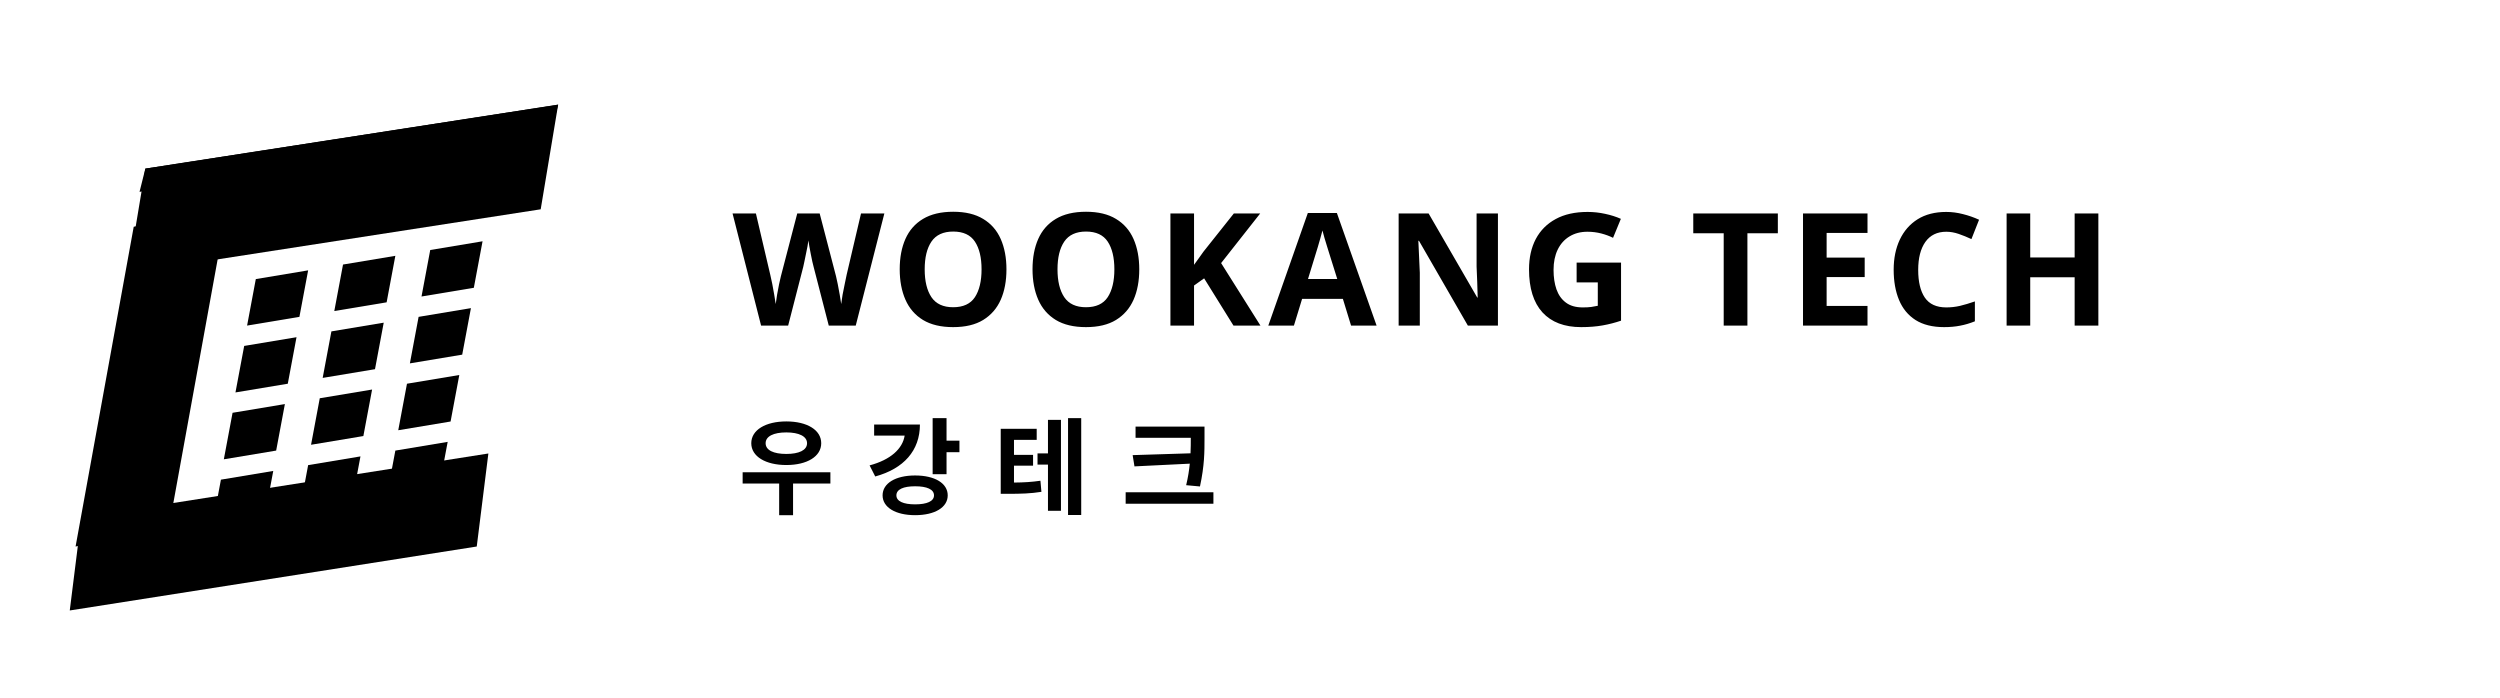
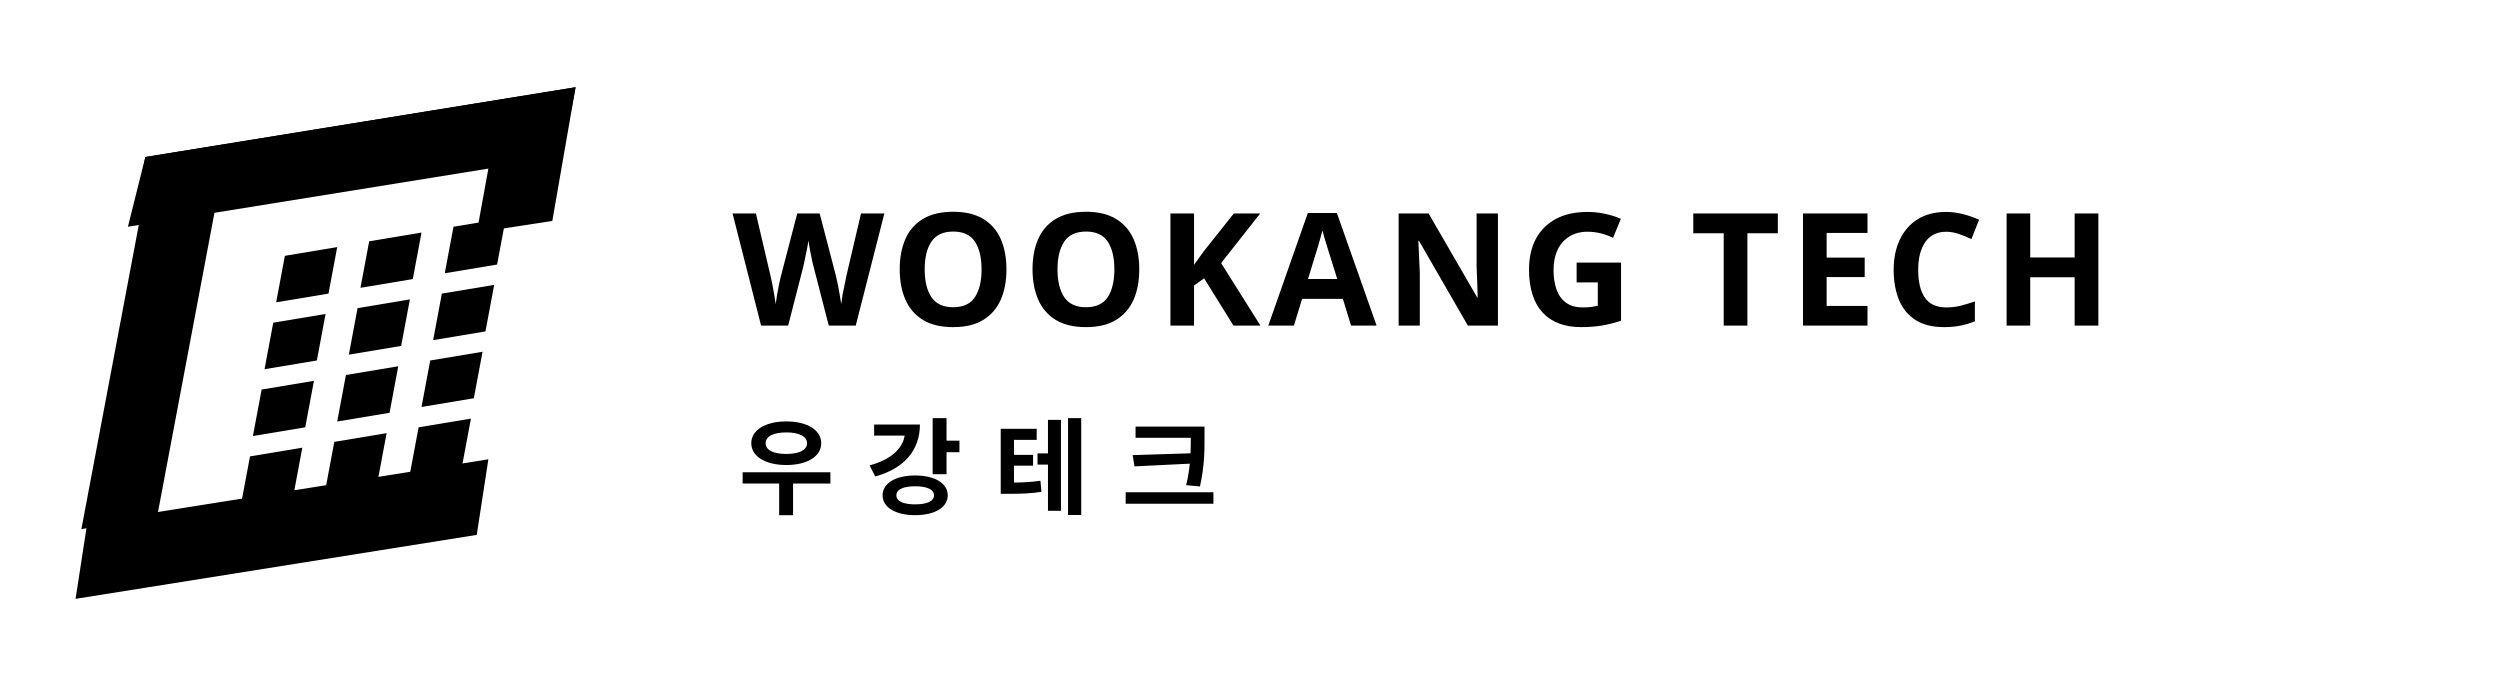
<svg xmlns="http://www.w3.org/2000/svg" viewBox="0 0 430 120" role="img" aria-labelledby="title desc" fill="currentColor">
  <g fill="currentColor">
-     <path d="M23 39 L39 36 L29 91 L13 94 Z" />
-     <path d="M14 89 L84 78 L82 94 L12 105 Z" />
-     <path d="M25 29 L96 18 L93 36 L22 47 Z" />
-     <path d="M25 29 L96 18 L95 22 L24 33 Z" />
-     <path d="M44 48 L53 46.5 L51.5 54.5 L42.5 56 Z" />
-     <path d="M59 45.5 L68 44 L66.5 52 L57.5 53.5 Z" />
-     <path d="M74 43 L83 41.5 L81.5 49.5 L72.5 51 Z" />
-     <path d="M42 59.5 L51 58 L49.5 66 L40.5 67.5 Z" />
-     <path d="M57 57 L66 55.5 L64.5 63.5 L55.5 65 Z" />
-     <path d="M72 54.5 L81 53 L79.5 61 L70.5 62.5 Z" />
-     <path d="M40 71 L49 69.5 L47.5 77.5 L38.5 79 Z" />
-     <path d="M55 68.5 L64 67 L62.5 75 L53.5 76.5 Z" />
-     <path d="M70 66 L79 64.5 L77.5 72.5 L68.5 74 Z" />
-     <path d="M38 82.5 L47 81 L45.5 89 L36.5 90.5 Z" />
-     <path d="M53 80 L62 78.5 L60.5 86.5 L51.5 88 Z" />
-     <path d="M68 77.5 L77 76 L75.5 84 L66.5 85.5 Z" />
+     <path d="M24 38 L37 36 L27 89 L14 91 Z" />
+     <path d="M15 90 L84 79 L82 92 L13 103 Z" />
+     <path d="M25 27 L99 15 L95 38 L82 40 L84 29 L22 39 Z" />
+     <path d="M25 27 L99 15 L98.25 19 L24.25 31 Z" />
+     <path d="M49 44 L58 42.5 L56.5 50.5 L47.5 52 Z" />
+     <path d="M63.5 41.5 L72.5 40 L71 48 L62 49.5 Z" />
+     <path d="M78 39 L87 37.5 L85.5 45.5 L76.5 47 Z" />
+     <path d="M47 55.5 L56 54 L54.5 62 L45.5 63.5 Z" />
+     <path d="M61.5 53 L70.5 51.5 L69 59.5 L60 61 Z" />
+     <path d="M76 50.5 L85 49 L83.5 57 L74.5 58.5 Z" />
+     <path d="M45 67 L54 65.5 L52.5 73.5 L43.5 75 Z" />
+     <path d="M59.5 64.5 L68.5 63 L67 71 L58 72.5 Z" />
+     <path d="M74 62 L83 60.5 L81.5 68.5 L72.5 70 Z" />
+     <path d="M43 78.5 L52 77 L50.5 85 L41.5 86.5 Z" />
+     <path d="M57.5 76 L66.5 74.5 L65 82.5 L56 84 Z" />
+     <path d="M72 73.5 L81 72 L79.5 80 L70.5 81.5 Z" />
  </g>
  <g fill="currentColor" font-family="Pretendard, 'Noto Sans KR', system-ui, sans-serif">
    <text x="126" y="56" font-size="27" font-weight="800" letter-spacing="0.05em">WOOKANG TECH</text>
    <text x="127" y="87" font-size="18" font-weight="600" letter-spacing="0.3em">우강테크</text>
  </g>
</svg>
